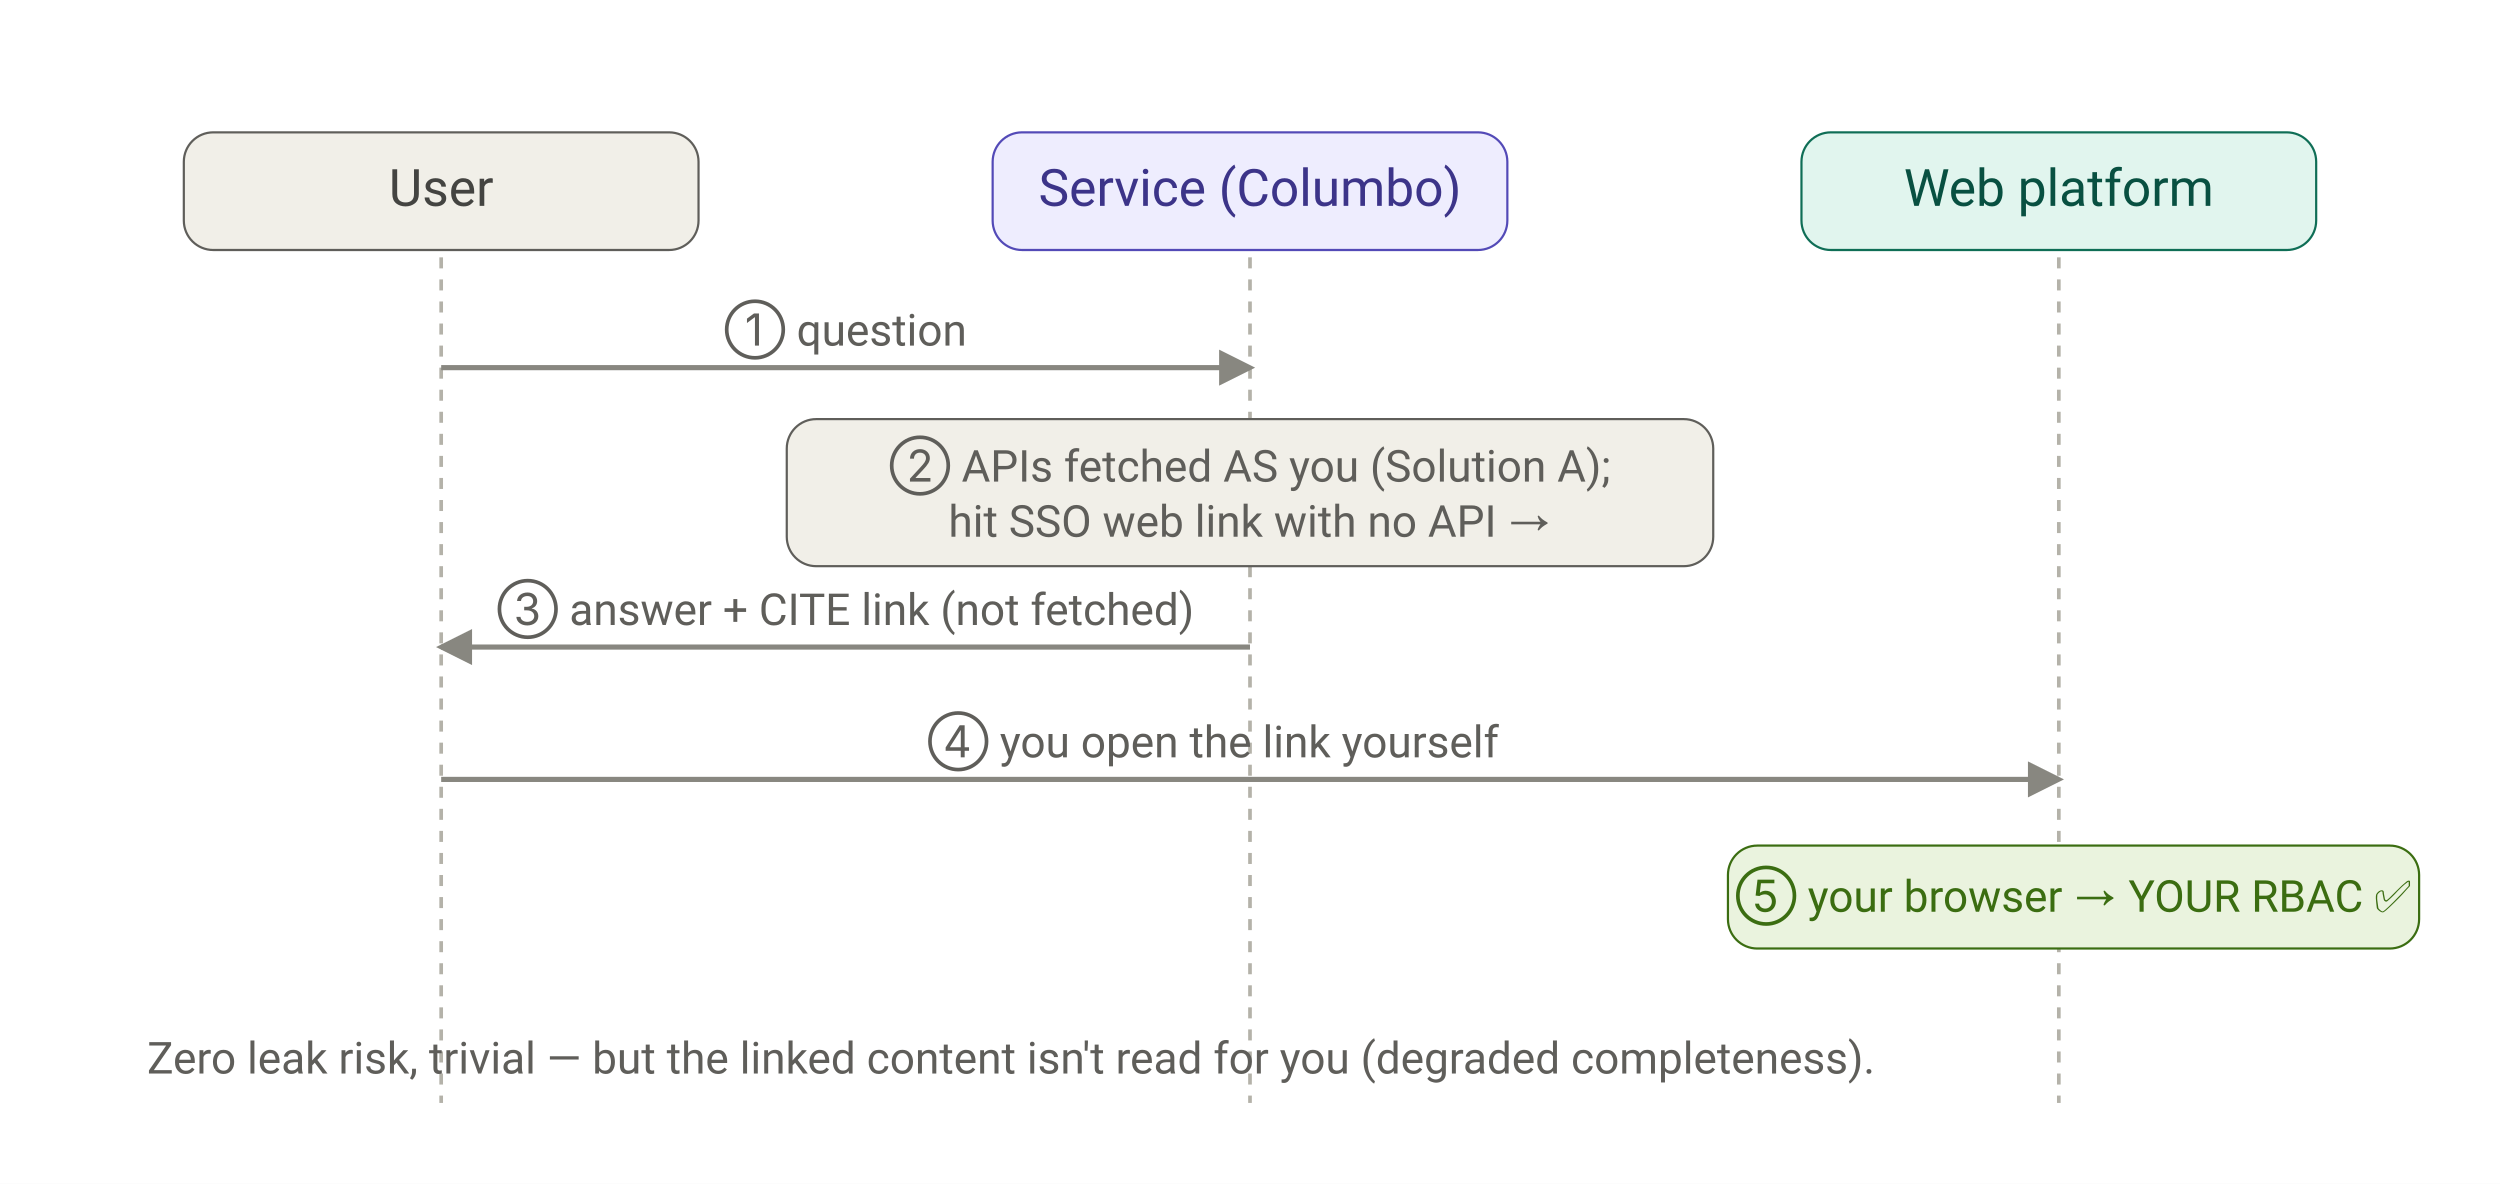
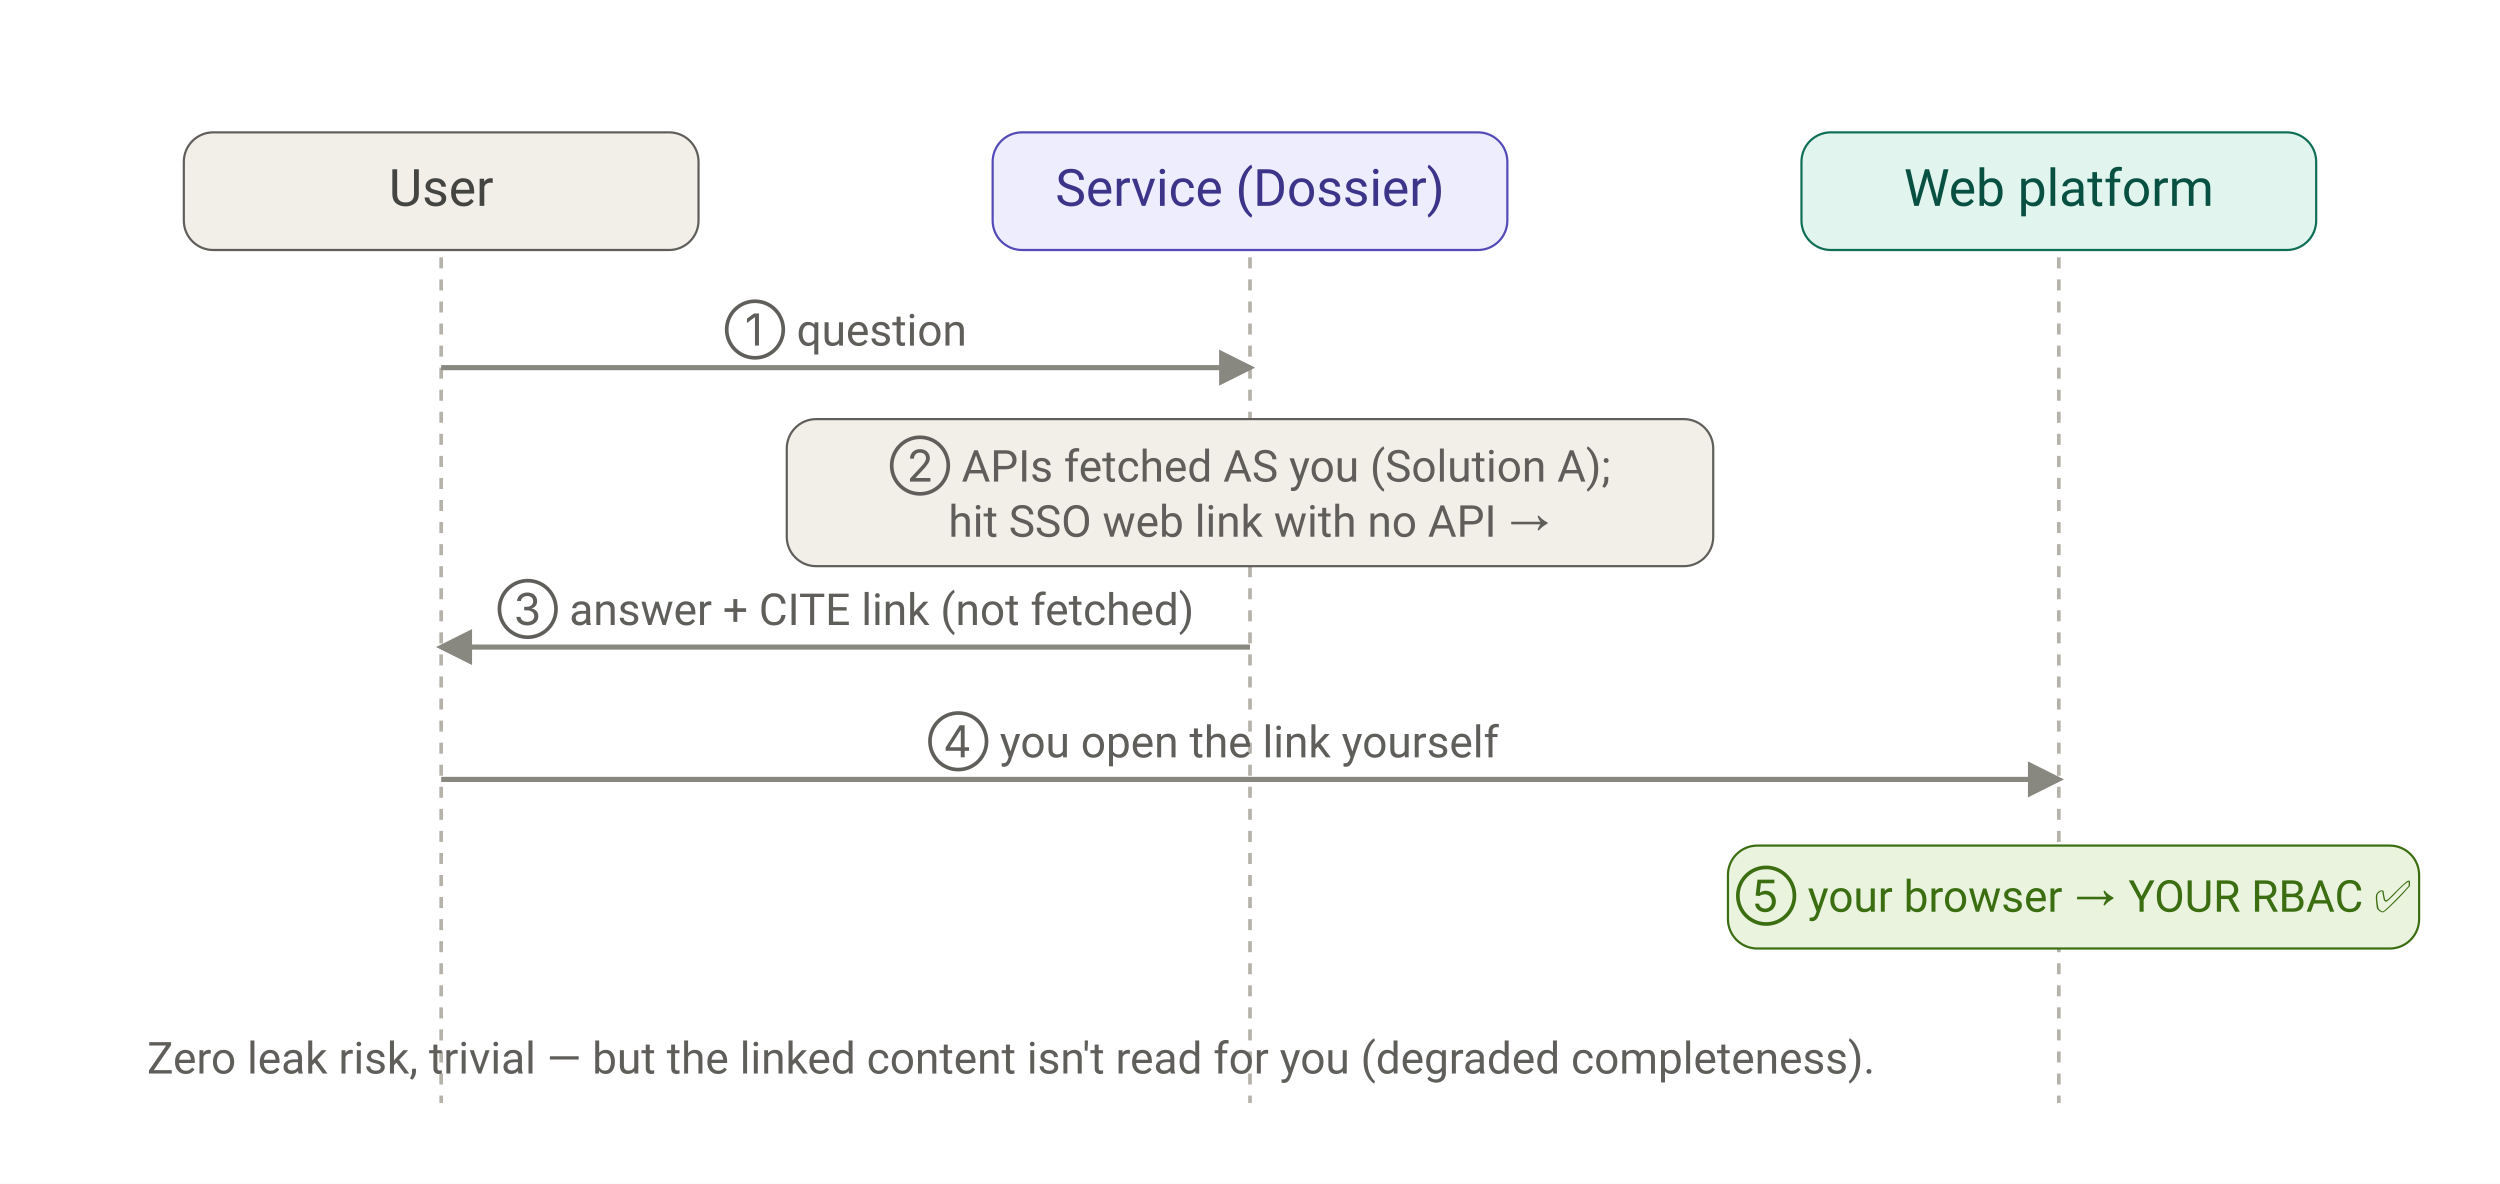
<svg xmlns="http://www.w3.org/2000/svg" width="680" height="322" viewBox="0 0 680 322" role="img">
  <defs>
    <marker id="ah" markerWidth="8" markerHeight="8" refX="6" refY="3.5" orient="auto">
      <path d="M0,0 L7,3.5 L0,7 z" fill="#888780" />
    </marker>
  </defs>
  <style>
text{font-family:ui-sans-serif,-apple-system,'Segoe UI',Roboto,Helvetica,Arial,sans-serif;fill:#2C2C2A}
.t{font-size:14px;fill:#2C2C2A}
.ts{font-size:12px;fill:#5F5E5A}
.th{font-size:14px;font-weight:500;fill:#2C2C2A}
.arr{fill:none;stroke:#5F5E5A;stroke-width:1.5;marker-end:url(#arrow)}
.box{fill:#FBFAF7;stroke:#888780;stroke-width:0.6}
.node{cursor:pointer}
.leader{fill:none;stroke:#B4B2A9;stroke-width:0.5;stroke-dasharray:2 2}
.c-gray&gt;rect,.c-gray&gt;circle,.c-gray&gt;ellipse{fill:#F1EFE8;stroke:#5F5E5A;stroke-width:0.6}
.c-gray .t,.c-gray .th{fill:#444441}.c-gray .ts{fill:#5F5E5A}
.c-purple&gt;rect,.c-purple&gt;circle,.c-purple&gt;ellipse{fill:#EEEDFE;stroke:#534AB7;stroke-width:0.6}
.c-purple .t,.c-purple .th{fill:#3C3489}.c-purple .ts{fill:#534AB7}
.c-teal&gt;rect,.c-teal&gt;circle,.c-teal&gt;ellipse{fill:#E1F5EE;stroke:#0F6E56;stroke-width:0.6}
.c-teal .t,.c-teal .th{fill:#085041}.c-teal .ts{fill:#0F6E56}
.c-amber&gt;rect,.c-amber&gt;circle,.c-amber&gt;ellipse{fill:#FAEEDA;stroke:#854F0B;stroke-width:0.6}
.c-amber .t,.c-amber .th{fill:#633806}.c-amber .ts{fill:#854F0B}
.c-coral&gt;rect,.c-coral&gt;circle,.c-coral&gt;ellipse{fill:#FAECE7;stroke:#993C1D;stroke-width:0.6}
.c-coral .t,.c-coral .th{fill:#712B13}.c-coral .ts{fill:#993C1D}
.c-green&gt;rect,.c-green&gt;circle,.c-green&gt;ellipse{fill:#EAF3DE;stroke:#3B6D11;stroke-width:0.6}
.c-green .t,.c-green .th{fill:#27500A}.c-green .ts{fill:#3B6D11}
.c-blue&gt;rect,.c-blue&gt;circle,.c-blue&gt;ellipse{fill:#E6F1FB;stroke:#185FA5;stroke-width:0.6}
.c-blue .t,.c-blue .th{fill:#0C447C}.c-blue .ts{fill:#185FA5}
.c-red&gt;rect,.c-red&gt;circle,.c-red&gt;ellipse{fill:#FCEBEB;stroke:#A32D2D;stroke-width:0.6}
.c-red .t,.c-red .th{fill:#791F1F}.c-red .ts{fill:#A32D2D}
.c-pink&gt;rect,.c-pink&gt;circle,.c-pink&gt;ellipse{fill:#FBEAF0;stroke:#993556;stroke-width:0.6}
.c-pink .t,.c-pink .th{fill:#72243E}.c-pink .ts{fill:#993556}
</style>
  <rect x="0" y="0" width="680" height="322" fill="#ffffff" />
  <line x1="120" y1="70" x2="120" y2="300" stroke="#b4b2a9" stroke-width="1" stroke-dasharray="3 3" />
  <line x1="340" y1="70" x2="340" y2="300" stroke="#b4b2a9" stroke-width="1" stroke-dasharray="3 3" />
  <line x1="560" y1="70" x2="560" y2="300" stroke="#b4b2a9" stroke-width="1" stroke-dasharray="3 3" />
  <g class="c-gray">
    <rect x="50" y="36" width="140" height="32" rx="8" />
    <text class="t" x="120" y="56" text-anchor="middle">User</text>
  </g>
  <g class="c-purple">
    <rect x="270" y="36" width="140" height="32" rx="8" />
-     <text class="t" x="340" y="56" text-anchor="middle">Service (Columbo)</text>
+     <text class="t" x="340" y="56" text-anchor="middle">Service (Dossier)</text>
  </g>
  <g class="c-teal">
    <rect x="490" y="36" width="140" height="32" rx="8" />
    <text class="t" x="560" y="56" text-anchor="middle">Web platform</text>
  </g>
  <line x1="120" y1="100" x2="340" y2="100" stroke="#888780" stroke-width="1.4" marker-end="url(#ah)" />
  <text class="ts" x="230" y="94" text-anchor="middle">① question</text>
  <g class="c-gray">
    <rect x="214" y="114" width="252" height="40" rx="8" />
    <text class="ts" x="340" y="131" text-anchor="middle">② APIs fetched AS you (Solution A);</text>
    <text class="ts" x="340" y="146" text-anchor="middle">hit SSO web link with no API →</text>
  </g>
  <line x1="340" y1="176" x2="120" y2="176" stroke="#888780" stroke-width="1.4" marker-end="url(#ah)" />
  <text class="ts" x="230" y="170" text-anchor="middle">③ answer + CITE link (not fetched)</text>
  <line x1="120" y1="212" x2="560" y2="212" stroke="#888780" stroke-width="1.4" marker-end="url(#ah)" />
  <text class="ts" x="330" y="206" text-anchor="middle">④ you open the link yourself</text>
  <g class="c-green">
    <rect x="470" y="230" width="188" height="28" rx="8" />
    <text class="ts" x="564" y="248" text-anchor="middle">⑤ your browser → YOUR RBAC ✅</text>
  </g>
  <text class="ts" x="40" y="292" text-anchor="start">Zero leak risk, trivial — but the linked content isn't read for you (degraded completeness).</text>
</svg>
